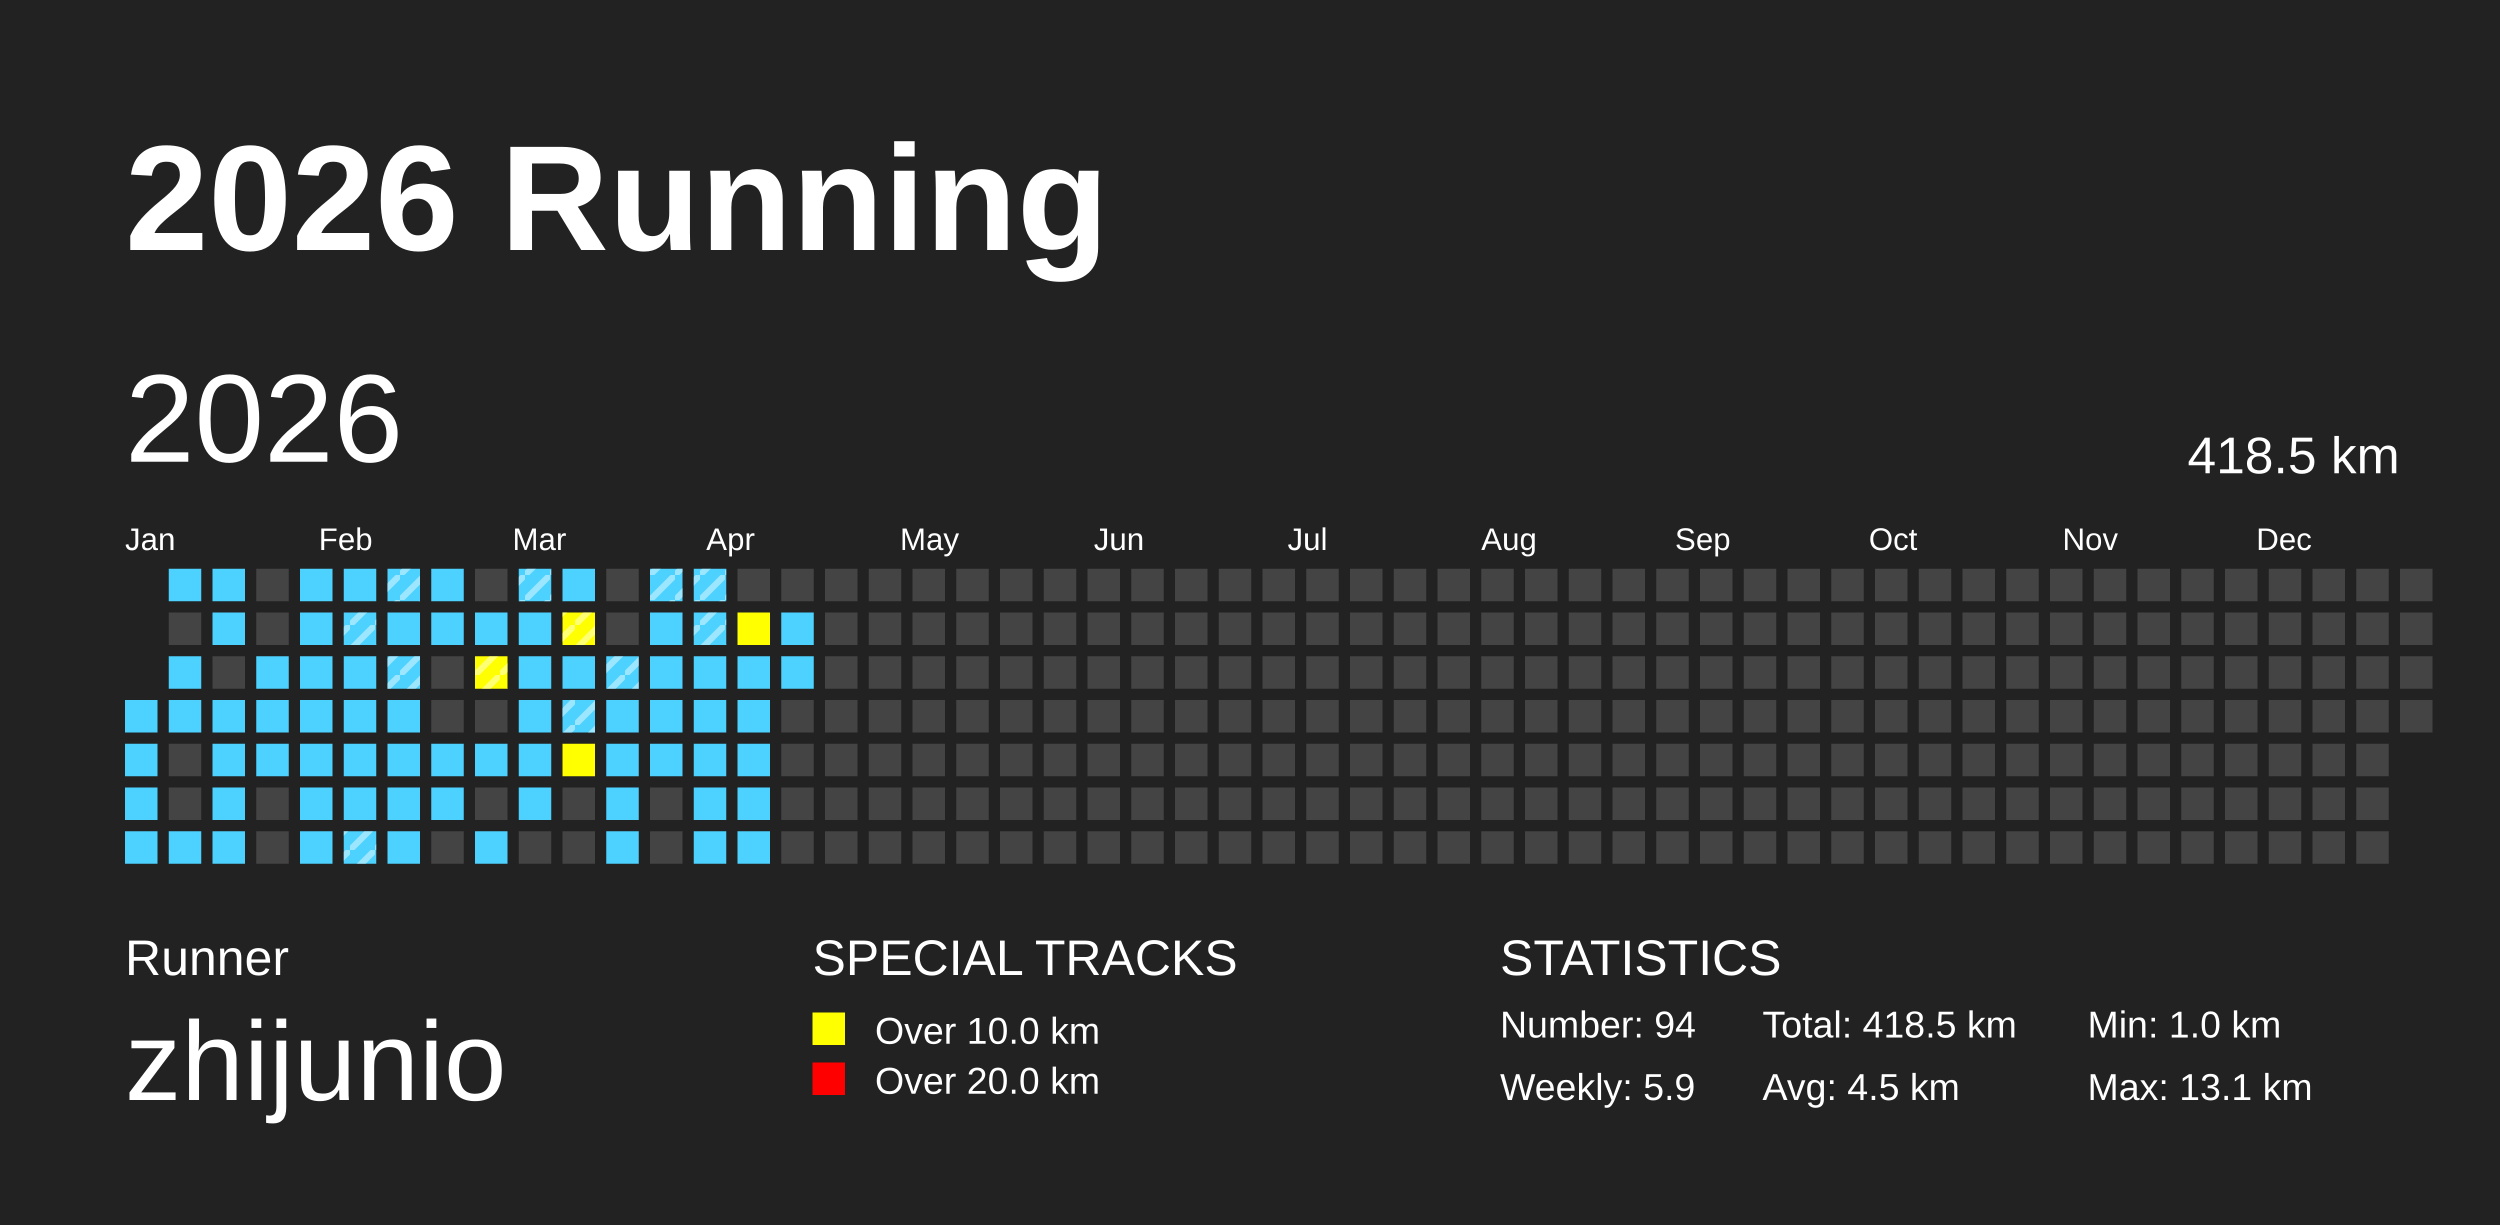
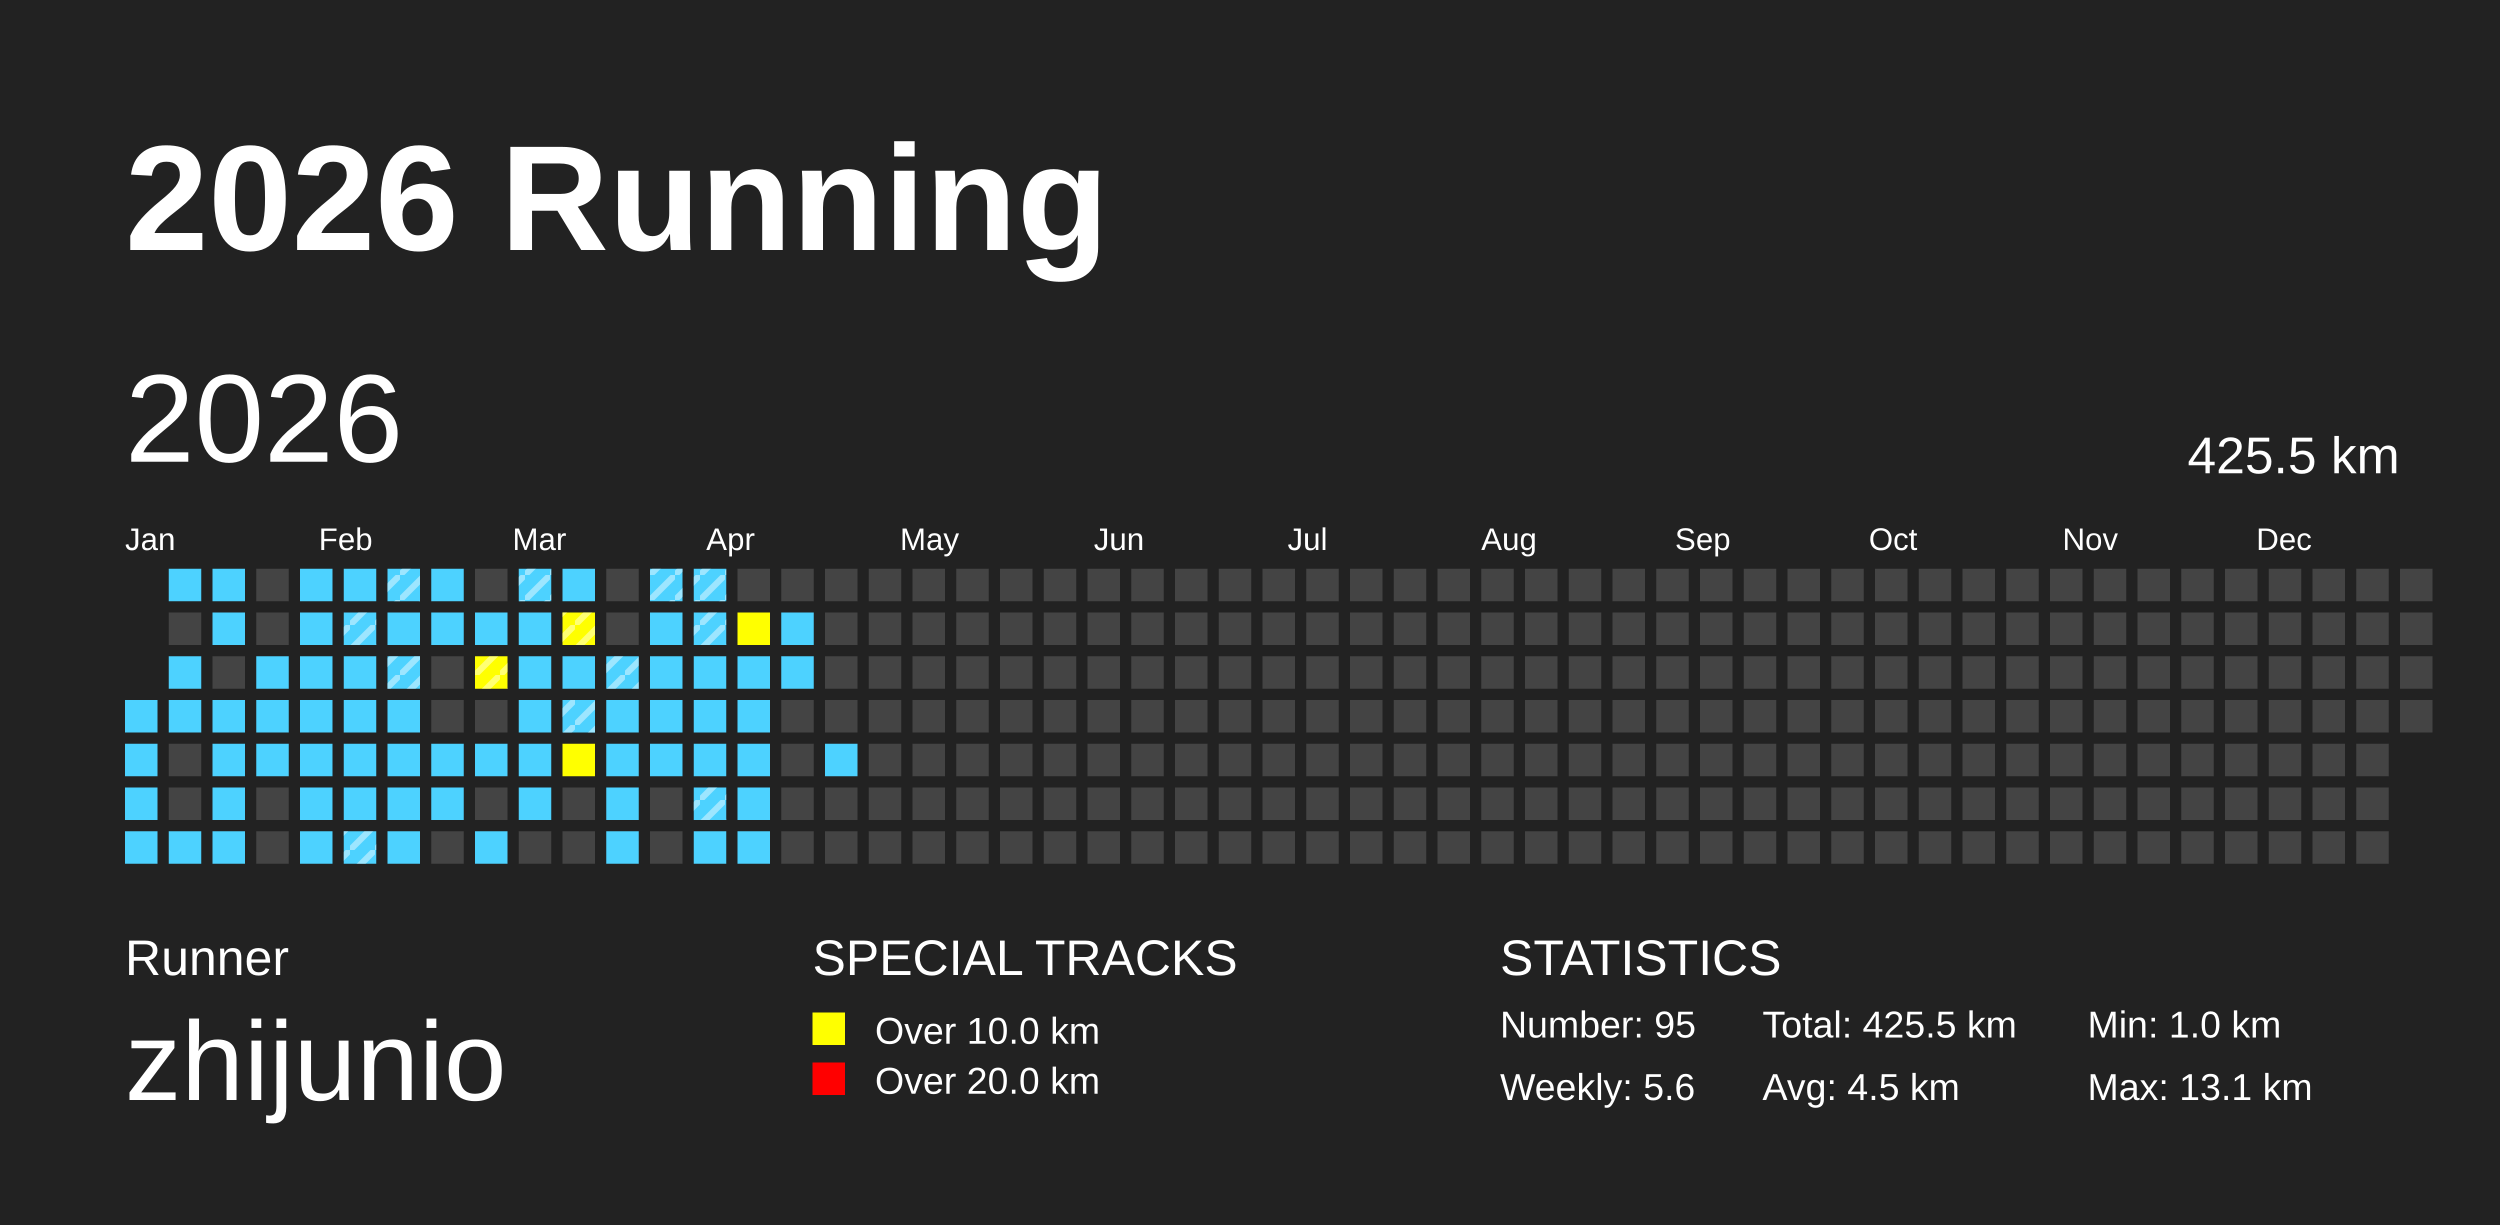
<svg xmlns="http://www.w3.org/2000/svg" baseProfile="full" height="98mm" version="1.1" viewBox="0,0,200,98" width="200mm">
  <defs>
    <pattern height="2" id="indoor-stripe" patternUnits="userSpaceOnUse" width="2">
      <line stroke="white" stroke-opacity="0.45" stroke-width="0.5" x1="0" x2="2" y1="2" y2="0" />
    </pattern>
  </defs>
  <rect fill="#222222" height="98" width="200" x="0" y="0" />
  <text fill="#FFFFFF" style="font-size:12px; font-family:Arial; font-weight:bold;" x="10" y="20">2026 Running</text>
  <text fill="#FFFFFF" style="font-size:4px; font-family:Arial" x="10" y="78">Runner</text>
  <text fill="#FFFFFF" style="font-size:9px; font-family:Arial" x="10" y="88">zhijunio</text>
  <text fill="#FFFFFF" style="font-size:4px; font-family:Arial" x="65" y="78">SPECIAL TRACKS</text>
  <rect fill="yellow" height="2.6" width="2.6" x="65" y="81" />
  <text fill="#FFFFFF" style="font-size:3px; font-family:Arial" x="70" y="83.5">Over 10.0 km</text>
  <rect fill="red" height="2.6" width="2.6" x="65" y="85" />
  <text fill="#FFFFFF" style="font-size:3px; font-family:Arial" x="70" y="87.5">Over 20.0 km</text>
  <text fill="#FFFFFF" style="font-size:4px; font-family:Arial" x="120" y="78">STATISTICS</text>
-   <text fill="#FFFFFF" style="font-size:3px; font-family:Arial" x="120" y="83">Number: 94</text>
-   <text fill="#FFFFFF" style="font-size:3px; font-family:Arial" x="120" y="88">Weekly: 5.9</text>
-   <text fill="#FFFFFF" style="font-size:3px; font-family:Arial" x="141" y="83">Total: 418.5 km</text>
+   <text fill="#FFFFFF" style="font-size:3px; font-family:Arial" x="120" y="83">Number: 95</text>
+   <text fill="#FFFFFF" style="font-size:3px; font-family:Arial" x="120" y="88">Weekly: 5.6</text>
+   <text fill="#FFFFFF" style="font-size:3px; font-family:Arial" x="141" y="83">Total: 425.5 km</text>
  <text fill="#FFFFFF" style="font-size:3px; font-family:Arial" x="141" y="88">Avg: 4.5 km</text>
  <text fill="#FFFFFF" style="font-size:3px; font-family:Arial" x="167" y="83">Min: 1.0 km</text>
  <text fill="#FFFFFF" style="font-size:3px; font-family:Arial" x="167" y="88">Max: 13.1 km</text>
  <text dominant-baseline="hanging" fill="#FFFFFF" style="font-size:10.0px; font-family:Arial;" x="10" y="30">2026</text>
-   <text dominant-baseline="hanging" fill="#FFFFFF" style="font-size:4.125px; font-family:Arial;" x="175" y="35">418.5 km</text>
+   <text dominant-baseline="hanging" fill="#FFFFFF" style="font-size:4.125px; font-family:Arial;" x="175" y="35">425.5 km</text>
  <text fill="#FFFFFF" style="font-size:2.5px; font-family:Arial" x="10.0" y="44">Jan</text>
  <text fill="#FFFFFF" style="font-size:2.5px; font-family:Arial" x="25.5" y="44">Feb</text>
  <text fill="#FFFFFF" style="font-size:2.5px; font-family:Arial" x="41.0" y="44">Mar</text>
  <text fill="#FFFFFF" style="font-size:2.5px; font-family:Arial" x="56.5" y="44">Apr</text>
  <text fill="#FFFFFF" style="font-size:2.5px; font-family:Arial" x="72.0" y="44">May</text>
  <text fill="#FFFFFF" style="font-size:2.5px; font-family:Arial" x="87.5" y="44">Jun</text>
  <text fill="#FFFFFF" style="font-size:2.5px; font-family:Arial" x="103.0" y="44">Jul</text>
  <text fill="#FFFFFF" style="font-size:2.5px; font-family:Arial" x="118.5" y="44">Aug</text>
  <text fill="#FFFFFF" style="font-size:2.5px; font-family:Arial" x="134.0" y="44">Sep</text>
  <text fill="#FFFFFF" style="font-size:2.5px; font-family:Arial" x="149.5" y="44">Oct</text>
  <text fill="#FFFFFF" style="font-size:2.5px; font-family:Arial" x="165.0" y="44">Nov</text>
  <text fill="#FFFFFF" style="font-size:2.5px; font-family:Arial" x="180.5" y="44">Dec</text>
  <rect fill="#4DD2FF" height="2.6" width="2.6" x="10.0" y="56.0" />
  <rect fill="#4DD2FF" height="2.6" width="2.6" x="10.0" y="59.5" />
  <rect fill="#4DD2FF" height="2.6" width="2.6" x="10.0" y="63.0" />
  <rect fill="#4DD2FF" height="2.6" width="2.6" x="10.0" y="66.5" />
  <rect fill="#4DD2FF" height="2.6" width="2.6" x="13.5" y="45.5" />
  <rect fill="#444444" height="2.6" width="2.6" x="13.5" y="49.0" />
  <rect fill="#4DD2FF" height="2.6" width="2.6" x="13.5" y="52.5" />
  <rect fill="#4DD2FF" height="2.6" width="2.6" x="13.5" y="56.0" />
  <rect fill="#444444" height="2.6" width="2.6" x="13.5" y="59.5" />
  <rect fill="#444444" height="2.6" width="2.6" x="13.5" y="63.0" />
  <rect fill="#4DD2FF" height="2.6" width="2.6" x="13.5" y="66.5" />
  <rect fill="#4DD2FF" height="2.6" width="2.6" x="17.0" y="45.5" />
  <rect fill="#4DD2FF" height="2.6" width="2.6" x="17.0" y="49.0" />
  <rect fill="#444444" height="2.6" width="2.6" x="17.0" y="52.5" />
  <rect fill="#4DD2FF" height="2.6" width="2.6" x="17.0" y="56.0" />
  <rect fill="#4DD2FF" height="2.6" width="2.6" x="17.0" y="59.5" />
  <rect fill="#4DD2FF" height="2.6" width="2.6" x="17.0" y="63.0" />
  <rect fill="#4DD2FF" height="2.6" width="2.6" x="17.0" y="66.5" />
  <rect fill="#444444" height="2.6" width="2.6" x="20.5" y="45.5" />
  <rect fill="#444444" height="2.6" width="2.6" x="20.5" y="49.0" />
  <rect fill="#4DD2FF" height="2.6" width="2.6" x="20.5" y="52.5" />
  <rect fill="#4DD2FF" height="2.6" width="2.6" x="20.5" y="56.0" />
  <rect fill="#4DD2FF" height="2.6" width="2.6" x="20.5" y="59.5" />
  <rect fill="#444444" height="2.6" width="2.6" x="20.5" y="63.0" />
  <rect fill="#444444" height="2.6" width="2.6" x="20.5" y="66.5" />
  <rect fill="#4DD2FF" height="2.6" width="2.6" x="24.0" y="45.5" />
  <rect fill="#4DD2FF" height="2.6" width="2.6" x="24.0" y="49.0" />
  <rect fill="#4DD2FF" height="2.6" width="2.6" x="24.0" y="52.5" />
  <rect fill="#4DD2FF" height="2.6" width="2.6" x="24.0" y="56.0" />
  <rect fill="#4DD2FF" height="2.6" width="2.6" x="24.0" y="59.5" />
  <rect fill="#4DD2FF" height="2.6" width="2.6" x="24.0" y="63.0" />
  <rect fill="#4DD2FF" height="2.6" width="2.6" x="24.0" y="66.5" />
  <rect fill="#4DD2FF" height="2.6" width="2.6" x="27.5" y="45.5" />
  <rect fill="#4DD2FF" height="2.6" width="2.6" x="27.5" y="49.0" />
  <rect fill="url(#indoor-stripe)" height="2.6" width="2.6" x="27.5" y="49.0" />
  <rect fill="#4DD2FF" height="2.6" width="2.6" x="27.5" y="52.5" />
  <rect fill="#4DD2FF" height="2.6" width="2.6" x="27.5" y="56.0" />
  <rect fill="#4DD2FF" height="2.6" width="2.6" x="27.5" y="59.5" />
  <rect fill="#4DD2FF" height="2.6" width="2.6" x="27.5" y="63.0" />
  <rect fill="#4DD2FF" height="2.6" width="2.6" x="27.5" y="66.5" />
  <rect fill="url(#indoor-stripe)" height="2.6" width="2.6" x="27.5" y="66.5" />
  <rect fill="#4DD2FF" height="2.6" width="2.6" x="31.0" y="45.5" />
  <rect fill="url(#indoor-stripe)" height="2.6" width="2.6" x="31.0" y="45.5" />
  <rect fill="#4DD2FF" height="2.6" width="2.6" x="31.0" y="49.0" />
  <rect fill="#4DD2FF" height="2.6" width="2.6" x="31.0" y="52.5" />
  <rect fill="url(#indoor-stripe)" height="2.6" width="2.6" x="31.0" y="52.5" />
  <rect fill="#4DD2FF" height="2.6" width="2.6" x="31.0" y="56.0" />
  <rect fill="#4DD2FF" height="2.6" width="2.6" x="31.0" y="59.5" />
  <rect fill="#4DD2FF" height="2.6" width="2.6" x="31.0" y="63.0" />
  <rect fill="#4DD2FF" height="2.6" width="2.6" x="31.0" y="66.5" />
  <rect fill="#4DD2FF" height="2.6" width="2.6" x="34.5" y="45.5" />
  <rect fill="#4DD2FF" height="2.6" width="2.6" x="34.5" y="49.0" />
  <rect fill="#444444" height="2.6" width="2.6" x="34.5" y="52.5" />
  <rect fill="#444444" height="2.6" width="2.6" x="34.5" y="56.0" />
  <rect fill="#4DD2FF" height="2.6" width="2.6" x="34.5" y="59.5" />
  <rect fill="#4DD2FF" height="2.6" width="2.6" x="34.5" y="63.0" />
  <rect fill="#444444" height="2.6" width="2.6" x="34.5" y="66.5" />
  <rect fill="#444444" height="2.6" width="2.6" x="38.0" y="45.5" />
  <rect fill="#4DD2FF" height="2.6" width="2.6" x="38.0" y="49.0" />
  <rect fill="yellow" height="2.6" width="2.6" x="38.0" y="52.5" />
  <rect fill="url(#indoor-stripe)" height="2.6" width="2.6" x="38.0" y="52.5" />
  <rect fill="#444444" height="2.6" width="2.6" x="38.0" y="56.0" />
  <rect fill="#4DD2FF" height="2.6" width="2.6" x="38.0" y="59.5" />
  <rect fill="#444444" height="2.6" width="2.6" x="38.0" y="63.0" />
  <rect fill="#4DD2FF" height="2.6" width="2.6" x="38.0" y="66.5" />
  <rect fill="#4DD2FF" height="2.6" width="2.6" x="41.5" y="45.5" />
  <rect fill="url(#indoor-stripe)" height="2.6" width="2.6" x="41.5" y="45.5" />
  <rect fill="#4DD2FF" height="2.6" width="2.6" x="41.5" y="49.0" />
  <rect fill="#4DD2FF" height="2.6" width="2.6" x="41.5" y="52.5" />
  <rect fill="#4DD2FF" height="2.6" width="2.6" x="41.5" y="56.0" />
  <rect fill="#4DD2FF" height="2.6" width="2.6" x="41.5" y="59.5" />
  <rect fill="#4DD2FF" height="2.6" width="2.6" x="41.5" y="63.0" />
  <rect fill="#444444" height="2.6" width="2.6" x="41.5" y="66.5" />
  <rect fill="#4DD2FF" height="2.6" width="2.6" x="45.0" y="45.5" />
  <rect fill="yellow" height="2.6" width="2.6" x="45.0" y="49.0" />
  <rect fill="url(#indoor-stripe)" height="2.6" width="2.6" x="45.0" y="49.0" />
  <rect fill="#4DD2FF" height="2.6" width="2.6" x="45.0" y="52.5" />
  <rect fill="#4DD2FF" height="2.6" width="2.6" x="45.0" y="56.0" />
  <rect fill="url(#indoor-stripe)" height="2.6" width="2.6" x="45.0" y="56.0" />
  <rect fill="yellow" height="2.6" width="2.6" x="45.0" y="59.5" />
  <rect fill="#444444" height="2.6" width="2.6" x="45.0" y="63.0" />
  <rect fill="#444444" height="2.6" width="2.6" x="45.0" y="66.5" />
  <rect fill="#444444" height="2.6" width="2.6" x="48.5" y="45.5" />
  <rect fill="#444444" height="2.6" width="2.6" x="48.5" y="49.0" />
  <rect fill="#4DD2FF" height="2.6" width="2.6" x="48.5" y="52.5" />
  <rect fill="url(#indoor-stripe)" height="2.6" width="2.6" x="48.5" y="52.5" />
  <rect fill="#4DD2FF" height="2.6" width="2.6" x="48.5" y="56.0" />
  <rect fill="#4DD2FF" height="2.6" width="2.6" x="48.5" y="59.5" />
  <rect fill="#4DD2FF" height="2.6" width="2.6" x="48.5" y="63.0" />
  <rect fill="#4DD2FF" height="2.6" width="2.6" x="48.5" y="66.5" />
  <rect fill="#4DD2FF" height="2.6" width="2.6" x="52.0" y="45.5" />
  <rect fill="url(#indoor-stripe)" height="2.6" width="2.6" x="52.0" y="45.5" />
  <rect fill="#4DD2FF" height="2.6" width="2.6" x="52.0" y="49.0" />
  <rect fill="#4DD2FF" height="2.6" width="2.6" x="52.0" y="52.5" />
  <rect fill="#4DD2FF" height="2.6" width="2.6" x="52.0" y="56.0" />
  <rect fill="#4DD2FF" height="2.6" width="2.6" x="52.0" y="59.5" />
  <rect fill="#444444" height="2.6" width="2.6" x="52.0" y="63.0" />
  <rect fill="#444444" height="2.6" width="2.6" x="52.0" y="66.5" />
  <rect fill="#4DD2FF" height="2.6" width="2.6" x="55.5" y="45.5" />
  <rect fill="url(#indoor-stripe)" height="2.6" width="2.6" x="55.5" y="45.5" />
  <rect fill="#4DD2FF" height="2.6" width="2.6" x="55.5" y="49.0" />
  <rect fill="url(#indoor-stripe)" height="2.6" width="2.6" x="55.5" y="49.0" />
  <rect fill="#4DD2FF" height="2.6" width="2.6" x="55.5" y="52.5" />
  <rect fill="#4DD2FF" height="2.6" width="2.6" x="55.5" y="56.0" />
  <rect fill="#4DD2FF" height="2.6" width="2.6" x="55.5" y="59.5" />
  <rect fill="#4DD2FF" height="2.6" width="2.6" x="55.5" y="63.0" />
+   <rect fill="url(#indoor-stripe)" height="2.6" width="2.6" x="55.5" y="63.0" />
  <rect fill="#4DD2FF" height="2.6" width="2.6" x="55.5" y="66.5" />
  <rect fill="#444444" height="2.6" width="2.6" x="59.0" y="45.5" />
  <rect fill="yellow" height="2.6" width="2.6" x="59.0" y="49.0" />
  <rect fill="#4DD2FF" height="2.6" width="2.6" x="59.0" y="52.5" />
  <rect fill="#4DD2FF" height="2.6" width="2.6" x="59.0" y="56.0" />
  <rect fill="#4DD2FF" height="2.6" width="2.6" x="59.0" y="59.5" />
  <rect fill="#4DD2FF" height="2.6" width="2.6" x="59.0" y="63.0" />
  <rect fill="#4DD2FF" height="2.6" width="2.6" x="59.0" y="66.5" />
  <rect fill="#444444" height="2.6" width="2.6" x="62.5" y="45.5" />
  <rect fill="#4DD2FF" height="2.6" width="2.6" x="62.5" y="49.0" />
  <rect fill="#4DD2FF" height="2.6" width="2.6" x="62.5" y="52.5" />
  <rect fill="#444444" height="2.6" width="2.6" x="62.5" y="56.0" />
  <rect fill="#444444" height="2.6" width="2.6" x="62.5" y="59.5" />
  <rect fill="#444444" height="2.6" width="2.6" x="62.5" y="63.0" />
  <rect fill="#444444" height="2.6" width="2.6" x="62.5" y="66.5" />
  <rect fill="#444444" height="2.6" width="2.6" x="66.0" y="45.5" />
  <rect fill="#444444" height="2.6" width="2.6" x="66.0" y="49.0" />
  <rect fill="#444444" height="2.6" width="2.6" x="66.0" y="52.5" />
  <rect fill="#444444" height="2.6" width="2.6" x="66.0" y="56.0" />
-   <rect fill="#444444" height="2.6" width="2.6" x="66.0" y="59.5" />
+   <rect fill="#4DD2FF" height="2.6" width="2.6" x="66.0" y="59.5" />
  <rect fill="#444444" height="2.6" width="2.6" x="66.0" y="63.0" />
  <rect fill="#444444" height="2.6" width="2.6" x="66.0" y="66.5" />
  <rect fill="#444444" height="2.6" width="2.6" x="69.5" y="45.5" />
  <rect fill="#444444" height="2.6" width="2.6" x="69.5" y="49.0" />
  <rect fill="#444444" height="2.6" width="2.6" x="69.5" y="52.5" />
  <rect fill="#444444" height="2.6" width="2.6" x="69.5" y="56.0" />
  <rect fill="#444444" height="2.6" width="2.6" x="69.5" y="59.5" />
  <rect fill="#444444" height="2.6" width="2.6" x="69.5" y="63.0" />
  <rect fill="#444444" height="2.6" width="2.6" x="69.5" y="66.5" />
  <rect fill="#444444" height="2.6" width="2.6" x="73.0" y="45.5" />
  <rect fill="#444444" height="2.6" width="2.6" x="73.0" y="49.0" />
  <rect fill="#444444" height="2.6" width="2.6" x="73.0" y="52.5" />
  <rect fill="#444444" height="2.6" width="2.6" x="73.0" y="56.0" />
  <rect fill="#444444" height="2.6" width="2.6" x="73.0" y="59.5" />
  <rect fill="#444444" height="2.6" width="2.6" x="73.0" y="63.0" />
  <rect fill="#444444" height="2.6" width="2.6" x="73.0" y="66.5" />
  <rect fill="#444444" height="2.6" width="2.6" x="76.5" y="45.5" />
  <rect fill="#444444" height="2.6" width="2.6" x="76.5" y="49.0" />
  <rect fill="#444444" height="2.6" width="2.6" x="76.5" y="52.5" />
  <rect fill="#444444" height="2.6" width="2.6" x="76.5" y="56.0" />
  <rect fill="#444444" height="2.6" width="2.6" x="76.5" y="59.5" />
  <rect fill="#444444" height="2.6" width="2.6" x="76.5" y="63.0" />
  <rect fill="#444444" height="2.6" width="2.6" x="76.5" y="66.5" />
  <rect fill="#444444" height="2.6" width="2.6" x="80.0" y="45.5" />
  <rect fill="#444444" height="2.6" width="2.6" x="80.0" y="49.0" />
  <rect fill="#444444" height="2.6" width="2.6" x="80.0" y="52.5" />
  <rect fill="#444444" height="2.6" width="2.6" x="80.0" y="56.0" />
  <rect fill="#444444" height="2.6" width="2.6" x="80.0" y="59.5" />
  <rect fill="#444444" height="2.6" width="2.6" x="80.0" y="63.0" />
  <rect fill="#444444" height="2.6" width="2.6" x="80.0" y="66.5" />
  <rect fill="#444444" height="2.6" width="2.6" x="83.5" y="45.5" />
  <rect fill="#444444" height="2.6" width="2.6" x="83.5" y="49.0" />
  <rect fill="#444444" height="2.6" width="2.6" x="83.5" y="52.5" />
  <rect fill="#444444" height="2.6" width="2.6" x="83.5" y="56.0" />
  <rect fill="#444444" height="2.6" width="2.6" x="83.5" y="59.5" />
  <rect fill="#444444" height="2.6" width="2.6" x="83.5" y="63.0" />
  <rect fill="#444444" height="2.6" width="2.6" x="83.5" y="66.5" />
  <rect fill="#444444" height="2.6" width="2.6" x="87.0" y="45.5" />
  <rect fill="#444444" height="2.6" width="2.6" x="87.0" y="49.0" />
  <rect fill="#444444" height="2.6" width="2.6" x="87.0" y="52.5" />
  <rect fill="#444444" height="2.6" width="2.6" x="87.0" y="56.0" />
  <rect fill="#444444" height="2.6" width="2.6" x="87.0" y="59.5" />
  <rect fill="#444444" height="2.6" width="2.6" x="87.0" y="63.0" />
  <rect fill="#444444" height="2.6" width="2.6" x="87.0" y="66.5" />
  <rect fill="#444444" height="2.6" width="2.6" x="90.5" y="45.5" />
  <rect fill="#444444" height="2.6" width="2.6" x="90.5" y="49.0" />
  <rect fill="#444444" height="2.6" width="2.6" x="90.5" y="52.5" />
  <rect fill="#444444" height="2.6" width="2.6" x="90.5" y="56.0" />
  <rect fill="#444444" height="2.6" width="2.6" x="90.5" y="59.5" />
  <rect fill="#444444" height="2.6" width="2.6" x="90.5" y="63.0" />
  <rect fill="#444444" height="2.6" width="2.6" x="90.5" y="66.5" />
  <rect fill="#444444" height="2.6" width="2.6" x="94.0" y="45.5" />
  <rect fill="#444444" height="2.6" width="2.6" x="94.0" y="49.0" />
  <rect fill="#444444" height="2.6" width="2.6" x="94.0" y="52.5" />
  <rect fill="#444444" height="2.6" width="2.6" x="94.0" y="56.0" />
  <rect fill="#444444" height="2.6" width="2.6" x="94.0" y="59.5" />
  <rect fill="#444444" height="2.6" width="2.6" x="94.0" y="63.0" />
  <rect fill="#444444" height="2.6" width="2.6" x="94.0" y="66.5" />
  <rect fill="#444444" height="2.6" width="2.6" x="97.5" y="45.5" />
  <rect fill="#444444" height="2.6" width="2.6" x="97.5" y="49.0" />
  <rect fill="#444444" height="2.6" width="2.6" x="97.5" y="52.5" />
  <rect fill="#444444" height="2.6" width="2.6" x="97.5" y="56.0" />
  <rect fill="#444444" height="2.6" width="2.6" x="97.5" y="59.5" />
  <rect fill="#444444" height="2.6" width="2.6" x="97.5" y="63.0" />
  <rect fill="#444444" height="2.6" width="2.6" x="97.5" y="66.5" />
  <rect fill="#444444" height="2.6" width="2.6" x="101.0" y="45.5" />
  <rect fill="#444444" height="2.6" width="2.6" x="101.0" y="49.0" />
  <rect fill="#444444" height="2.6" width="2.6" x="101.0" y="52.5" />
  <rect fill="#444444" height="2.6" width="2.6" x="101.0" y="56.0" />
  <rect fill="#444444" height="2.6" width="2.6" x="101.0" y="59.5" />
  <rect fill="#444444" height="2.6" width="2.6" x="101.0" y="63.0" />
  <rect fill="#444444" height="2.6" width="2.6" x="101.0" y="66.5" />
  <rect fill="#444444" height="2.6" width="2.6" x="104.5" y="45.5" />
  <rect fill="#444444" height="2.6" width="2.6" x="104.5" y="49.0" />
  <rect fill="#444444" height="2.6" width="2.6" x="104.5" y="52.5" />
  <rect fill="#444444" height="2.6" width="2.6" x="104.5" y="56.0" />
  <rect fill="#444444" height="2.6" width="2.6" x="104.5" y="59.5" />
  <rect fill="#444444" height="2.6" width="2.6" x="104.5" y="63.0" />
  <rect fill="#444444" height="2.6" width="2.6" x="104.5" y="66.5" />
  <rect fill="#444444" height="2.6" width="2.6" x="108.0" y="45.5" />
  <rect fill="#444444" height="2.6" width="2.6" x="108.0" y="49.0" />
  <rect fill="#444444" height="2.6" width="2.6" x="108.0" y="52.5" />
  <rect fill="#444444" height="2.6" width="2.6" x="108.0" y="56.0" />
  <rect fill="#444444" height="2.6" width="2.6" x="108.0" y="59.5" />
  <rect fill="#444444" height="2.6" width="2.6" x="108.0" y="63.0" />
  <rect fill="#444444" height="2.6" width="2.6" x="108.0" y="66.5" />
  <rect fill="#444444" height="2.6" width="2.6" x="111.5" y="45.5" />
  <rect fill="#444444" height="2.6" width="2.6" x="111.5" y="49.0" />
  <rect fill="#444444" height="2.6" width="2.6" x="111.5" y="52.5" />
  <rect fill="#444444" height="2.6" width="2.6" x="111.5" y="56.0" />
  <rect fill="#444444" height="2.6" width="2.6" x="111.5" y="59.5" />
  <rect fill="#444444" height="2.6" width="2.6" x="111.5" y="63.0" />
  <rect fill="#444444" height="2.6" width="2.6" x="111.5" y="66.5" />
  <rect fill="#444444" height="2.6" width="2.6" x="115.0" y="45.5" />
  <rect fill="#444444" height="2.6" width="2.6" x="115.0" y="49.0" />
  <rect fill="#444444" height="2.6" width="2.6" x="115.0" y="52.5" />
  <rect fill="#444444" height="2.6" width="2.6" x="115.0" y="56.0" />
  <rect fill="#444444" height="2.6" width="2.6" x="115.0" y="59.5" />
  <rect fill="#444444" height="2.6" width="2.6" x="115.0" y="63.0" />
  <rect fill="#444444" height="2.6" width="2.6" x="115.0" y="66.5" />
  <rect fill="#444444" height="2.6" width="2.6" x="118.5" y="45.5" />
  <rect fill="#444444" height="2.6" width="2.6" x="118.5" y="49.0" />
  <rect fill="#444444" height="2.6" width="2.6" x="118.5" y="52.5" />
  <rect fill="#444444" height="2.6" width="2.6" x="118.5" y="56.0" />
  <rect fill="#444444" height="2.6" width="2.6" x="118.5" y="59.5" />
  <rect fill="#444444" height="2.6" width="2.6" x="118.5" y="63.0" />
  <rect fill="#444444" height="2.6" width="2.6" x="118.5" y="66.5" />
  <rect fill="#444444" height="2.6" width="2.6" x="122.0" y="45.5" />
  <rect fill="#444444" height="2.6" width="2.6" x="122.0" y="49.0" />
  <rect fill="#444444" height="2.6" width="2.6" x="122.0" y="52.5" />
  <rect fill="#444444" height="2.6" width="2.6" x="122.0" y="56.0" />
  <rect fill="#444444" height="2.6" width="2.6" x="122.0" y="59.5" />
  <rect fill="#444444" height="2.6" width="2.6" x="122.0" y="63.0" />
  <rect fill="#444444" height="2.6" width="2.6" x="122.0" y="66.5" />
  <rect fill="#444444" height="2.6" width="2.6" x="125.5" y="45.5" />
  <rect fill="#444444" height="2.6" width="2.6" x="125.5" y="49.0" />
  <rect fill="#444444" height="2.6" width="2.6" x="125.5" y="52.5" />
  <rect fill="#444444" height="2.6" width="2.6" x="125.5" y="56.0" />
  <rect fill="#444444" height="2.6" width="2.6" x="125.5" y="59.5" />
  <rect fill="#444444" height="2.6" width="2.6" x="125.5" y="63.0" />
  <rect fill="#444444" height="2.6" width="2.6" x="125.5" y="66.5" />
  <rect fill="#444444" height="2.6" width="2.6" x="129.0" y="45.5" />
  <rect fill="#444444" height="2.6" width="2.6" x="129.0" y="49.0" />
  <rect fill="#444444" height="2.6" width="2.6" x="129.0" y="52.5" />
  <rect fill="#444444" height="2.6" width="2.6" x="129.0" y="56.0" />
  <rect fill="#444444" height="2.6" width="2.6" x="129.0" y="59.5" />
  <rect fill="#444444" height="2.6" width="2.6" x="129.0" y="63.0" />
  <rect fill="#444444" height="2.6" width="2.6" x="129.0" y="66.5" />
  <rect fill="#444444" height="2.6" width="2.6" x="132.5" y="45.5" />
  <rect fill="#444444" height="2.6" width="2.6" x="132.5" y="49.0" />
  <rect fill="#444444" height="2.6" width="2.6" x="132.5" y="52.5" />
  <rect fill="#444444" height="2.6" width="2.6" x="132.5" y="56.0" />
  <rect fill="#444444" height="2.6" width="2.6" x="132.5" y="59.5" />
  <rect fill="#444444" height="2.6" width="2.6" x="132.5" y="63.0" />
  <rect fill="#444444" height="2.6" width="2.6" x="132.5" y="66.5" />
  <rect fill="#444444" height="2.6" width="2.6" x="136.0" y="45.5" />
  <rect fill="#444444" height="2.6" width="2.6" x="136.0" y="49.0" />
  <rect fill="#444444" height="2.6" width="2.6" x="136.0" y="52.5" />
  <rect fill="#444444" height="2.6" width="2.6" x="136.0" y="56.0" />
  <rect fill="#444444" height="2.6" width="2.6" x="136.0" y="59.5" />
  <rect fill="#444444" height="2.6" width="2.6" x="136.0" y="63.0" />
  <rect fill="#444444" height="2.6" width="2.6" x="136.0" y="66.5" />
  <rect fill="#444444" height="2.6" width="2.6" x="139.5" y="45.5" />
  <rect fill="#444444" height="2.6" width="2.6" x="139.5" y="49.0" />
  <rect fill="#444444" height="2.6" width="2.6" x="139.5" y="52.5" />
  <rect fill="#444444" height="2.6" width="2.6" x="139.5" y="56.0" />
  <rect fill="#444444" height="2.6" width="2.6" x="139.5" y="59.5" />
  <rect fill="#444444" height="2.6" width="2.6" x="139.5" y="63.0" />
  <rect fill="#444444" height="2.6" width="2.6" x="139.5" y="66.5" />
  <rect fill="#444444" height="2.6" width="2.6" x="143.0" y="45.5" />
  <rect fill="#444444" height="2.6" width="2.6" x="143.0" y="49.0" />
  <rect fill="#444444" height="2.6" width="2.6" x="143.0" y="52.5" />
  <rect fill="#444444" height="2.6" width="2.6" x="143.0" y="56.0" />
  <rect fill="#444444" height="2.6" width="2.6" x="143.0" y="59.5" />
  <rect fill="#444444" height="2.6" width="2.6" x="143.0" y="63.0" />
  <rect fill="#444444" height="2.6" width="2.6" x="143.0" y="66.5" />
  <rect fill="#444444" height="2.6" width="2.6" x="146.5" y="45.5" />
  <rect fill="#444444" height="2.6" width="2.6" x="146.5" y="49.0" />
  <rect fill="#444444" height="2.6" width="2.6" x="146.5" y="52.5" />
  <rect fill="#444444" height="2.6" width="2.6" x="146.5" y="56.0" />
  <rect fill="#444444" height="2.6" width="2.6" x="146.5" y="59.5" />
  <rect fill="#444444" height="2.6" width="2.6" x="146.5" y="63.0" />
  <rect fill="#444444" height="2.6" width="2.6" x="146.5" y="66.5" />
  <rect fill="#444444" height="2.6" width="2.6" x="150.0" y="45.5" />
  <rect fill="#444444" height="2.6" width="2.6" x="150.0" y="49.0" />
  <rect fill="#444444" height="2.6" width="2.6" x="150.0" y="52.5" />
  <rect fill="#444444" height="2.6" width="2.6" x="150.0" y="56.0" />
  <rect fill="#444444" height="2.6" width="2.6" x="150.0" y="59.5" />
  <rect fill="#444444" height="2.6" width="2.6" x="150.0" y="63.0" />
  <rect fill="#444444" height="2.6" width="2.6" x="150.0" y="66.5" />
  <rect fill="#444444" height="2.6" width="2.6" x="153.5" y="45.5" />
  <rect fill="#444444" height="2.6" width="2.6" x="153.5" y="49.0" />
  <rect fill="#444444" height="2.6" width="2.6" x="153.5" y="52.5" />
  <rect fill="#444444" height="2.6" width="2.6" x="153.5" y="56.0" />
  <rect fill="#444444" height="2.6" width="2.6" x="153.5" y="59.5" />
  <rect fill="#444444" height="2.6" width="2.6" x="153.5" y="63.0" />
  <rect fill="#444444" height="2.6" width="2.6" x="153.5" y="66.5" />
  <rect fill="#444444" height="2.6" width="2.6" x="157.0" y="45.5" />
  <rect fill="#444444" height="2.6" width="2.6" x="157.0" y="49.0" />
  <rect fill="#444444" height="2.6" width="2.6" x="157.0" y="52.5" />
  <rect fill="#444444" height="2.6" width="2.6" x="157.0" y="56.0" />
  <rect fill="#444444" height="2.6" width="2.6" x="157.0" y="59.5" />
  <rect fill="#444444" height="2.6" width="2.6" x="157.0" y="63.0" />
  <rect fill="#444444" height="2.6" width="2.6" x="157.0" y="66.5" />
  <rect fill="#444444" height="2.6" width="2.6" x="160.5" y="45.5" />
  <rect fill="#444444" height="2.6" width="2.6" x="160.5" y="49.0" />
  <rect fill="#444444" height="2.6" width="2.6" x="160.5" y="52.5" />
  <rect fill="#444444" height="2.6" width="2.6" x="160.5" y="56.0" />
  <rect fill="#444444" height="2.6" width="2.6" x="160.5" y="59.5" />
  <rect fill="#444444" height="2.6" width="2.6" x="160.5" y="63.0" />
  <rect fill="#444444" height="2.6" width="2.6" x="160.5" y="66.5" />
  <rect fill="#444444" height="2.6" width="2.6" x="164.0" y="45.5" />
  <rect fill="#444444" height="2.6" width="2.6" x="164.0" y="49.0" />
  <rect fill="#444444" height="2.6" width="2.6" x="164.0" y="52.5" />
  <rect fill="#444444" height="2.6" width="2.6" x="164.0" y="56.0" />
  <rect fill="#444444" height="2.6" width="2.6" x="164.0" y="59.5" />
  <rect fill="#444444" height="2.6" width="2.6" x="164.0" y="63.0" />
  <rect fill="#444444" height="2.6" width="2.6" x="164.0" y="66.5" />
  <rect fill="#444444" height="2.6" width="2.6" x="167.5" y="45.5" />
  <rect fill="#444444" height="2.6" width="2.6" x="167.5" y="49.0" />
  <rect fill="#444444" height="2.6" width="2.6" x="167.5" y="52.5" />
  <rect fill="#444444" height="2.6" width="2.6" x="167.5" y="56.0" />
  <rect fill="#444444" height="2.6" width="2.6" x="167.5" y="59.5" />
  <rect fill="#444444" height="2.6" width="2.6" x="167.5" y="63.0" />
  <rect fill="#444444" height="2.6" width="2.6" x="167.5" y="66.5" />
  <rect fill="#444444" height="2.6" width="2.6" x="171.0" y="45.5" />
  <rect fill="#444444" height="2.6" width="2.6" x="171.0" y="49.0" />
  <rect fill="#444444" height="2.6" width="2.6" x="171.0" y="52.5" />
  <rect fill="#444444" height="2.6" width="2.6" x="171.0" y="56.0" />
  <rect fill="#444444" height="2.6" width="2.6" x="171.0" y="59.5" />
  <rect fill="#444444" height="2.6" width="2.6" x="171.0" y="63.0" />
  <rect fill="#444444" height="2.6" width="2.6" x="171.0" y="66.5" />
  <rect fill="#444444" height="2.6" width="2.6" x="174.5" y="45.5" />
  <rect fill="#444444" height="2.6" width="2.6" x="174.5" y="49.0" />
  <rect fill="#444444" height="2.6" width="2.6" x="174.5" y="52.5" />
  <rect fill="#444444" height="2.6" width="2.6" x="174.5" y="56.0" />
  <rect fill="#444444" height="2.6" width="2.6" x="174.5" y="59.5" />
  <rect fill="#444444" height="2.6" width="2.6" x="174.5" y="63.0" />
  <rect fill="#444444" height="2.6" width="2.6" x="174.5" y="66.5" />
  <rect fill="#444444" height="2.6" width="2.6" x="178.0" y="45.5" />
  <rect fill="#444444" height="2.6" width="2.6" x="178.0" y="49.0" />
  <rect fill="#444444" height="2.6" width="2.6" x="178.0" y="52.5" />
  <rect fill="#444444" height="2.6" width="2.6" x="178.0" y="56.0" />
  <rect fill="#444444" height="2.6" width="2.6" x="178.0" y="59.5" />
  <rect fill="#444444" height="2.6" width="2.6" x="178.0" y="63.0" />
  <rect fill="#444444" height="2.6" width="2.6" x="178.0" y="66.5" />
  <rect fill="#444444" height="2.6" width="2.6" x="181.5" y="45.5" />
  <rect fill="#444444" height="2.6" width="2.6" x="181.5" y="49.0" />
  <rect fill="#444444" height="2.6" width="2.6" x="181.5" y="52.5" />
  <rect fill="#444444" height="2.6" width="2.6" x="181.5" y="56.0" />
  <rect fill="#444444" height="2.6" width="2.6" x="181.5" y="59.5" />
  <rect fill="#444444" height="2.6" width="2.6" x="181.5" y="63.0" />
  <rect fill="#444444" height="2.6" width="2.6" x="181.5" y="66.5" />
  <rect fill="#444444" height="2.6" width="2.6" x="185.0" y="45.5" />
  <rect fill="#444444" height="2.6" width="2.6" x="185.0" y="49.0" />
  <rect fill="#444444" height="2.6" width="2.6" x="185.0" y="52.5" />
  <rect fill="#444444" height="2.6" width="2.6" x="185.0" y="56.0" />
  <rect fill="#444444" height="2.6" width="2.6" x="185.0" y="59.5" />
  <rect fill="#444444" height="2.6" width="2.6" x="185.0" y="63.0" />
  <rect fill="#444444" height="2.6" width="2.6" x="185.0" y="66.5" />
  <rect fill="#444444" height="2.6" width="2.6" x="188.5" y="45.5" />
  <rect fill="#444444" height="2.6" width="2.6" x="188.5" y="49.0" />
  <rect fill="#444444" height="2.6" width="2.6" x="188.5" y="52.5" />
  <rect fill="#444444" height="2.6" width="2.6" x="188.5" y="56.0" />
  <rect fill="#444444" height="2.6" width="2.6" x="188.5" y="59.5" />
  <rect fill="#444444" height="2.6" width="2.6" x="188.5" y="63.0" />
  <rect fill="#444444" height="2.6" width="2.6" x="188.5" y="66.5" />
  <rect fill="#444444" height="2.6" width="2.6" x="192.0" y="45.5" />
  <rect fill="#444444" height="2.6" width="2.6" x="192.0" y="49.0" />
  <rect fill="#444444" height="2.6" width="2.6" x="192.0" y="52.5" />
  <rect fill="#444444" height="2.6" width="2.6" x="192.0" y="56.0" />
</svg>
